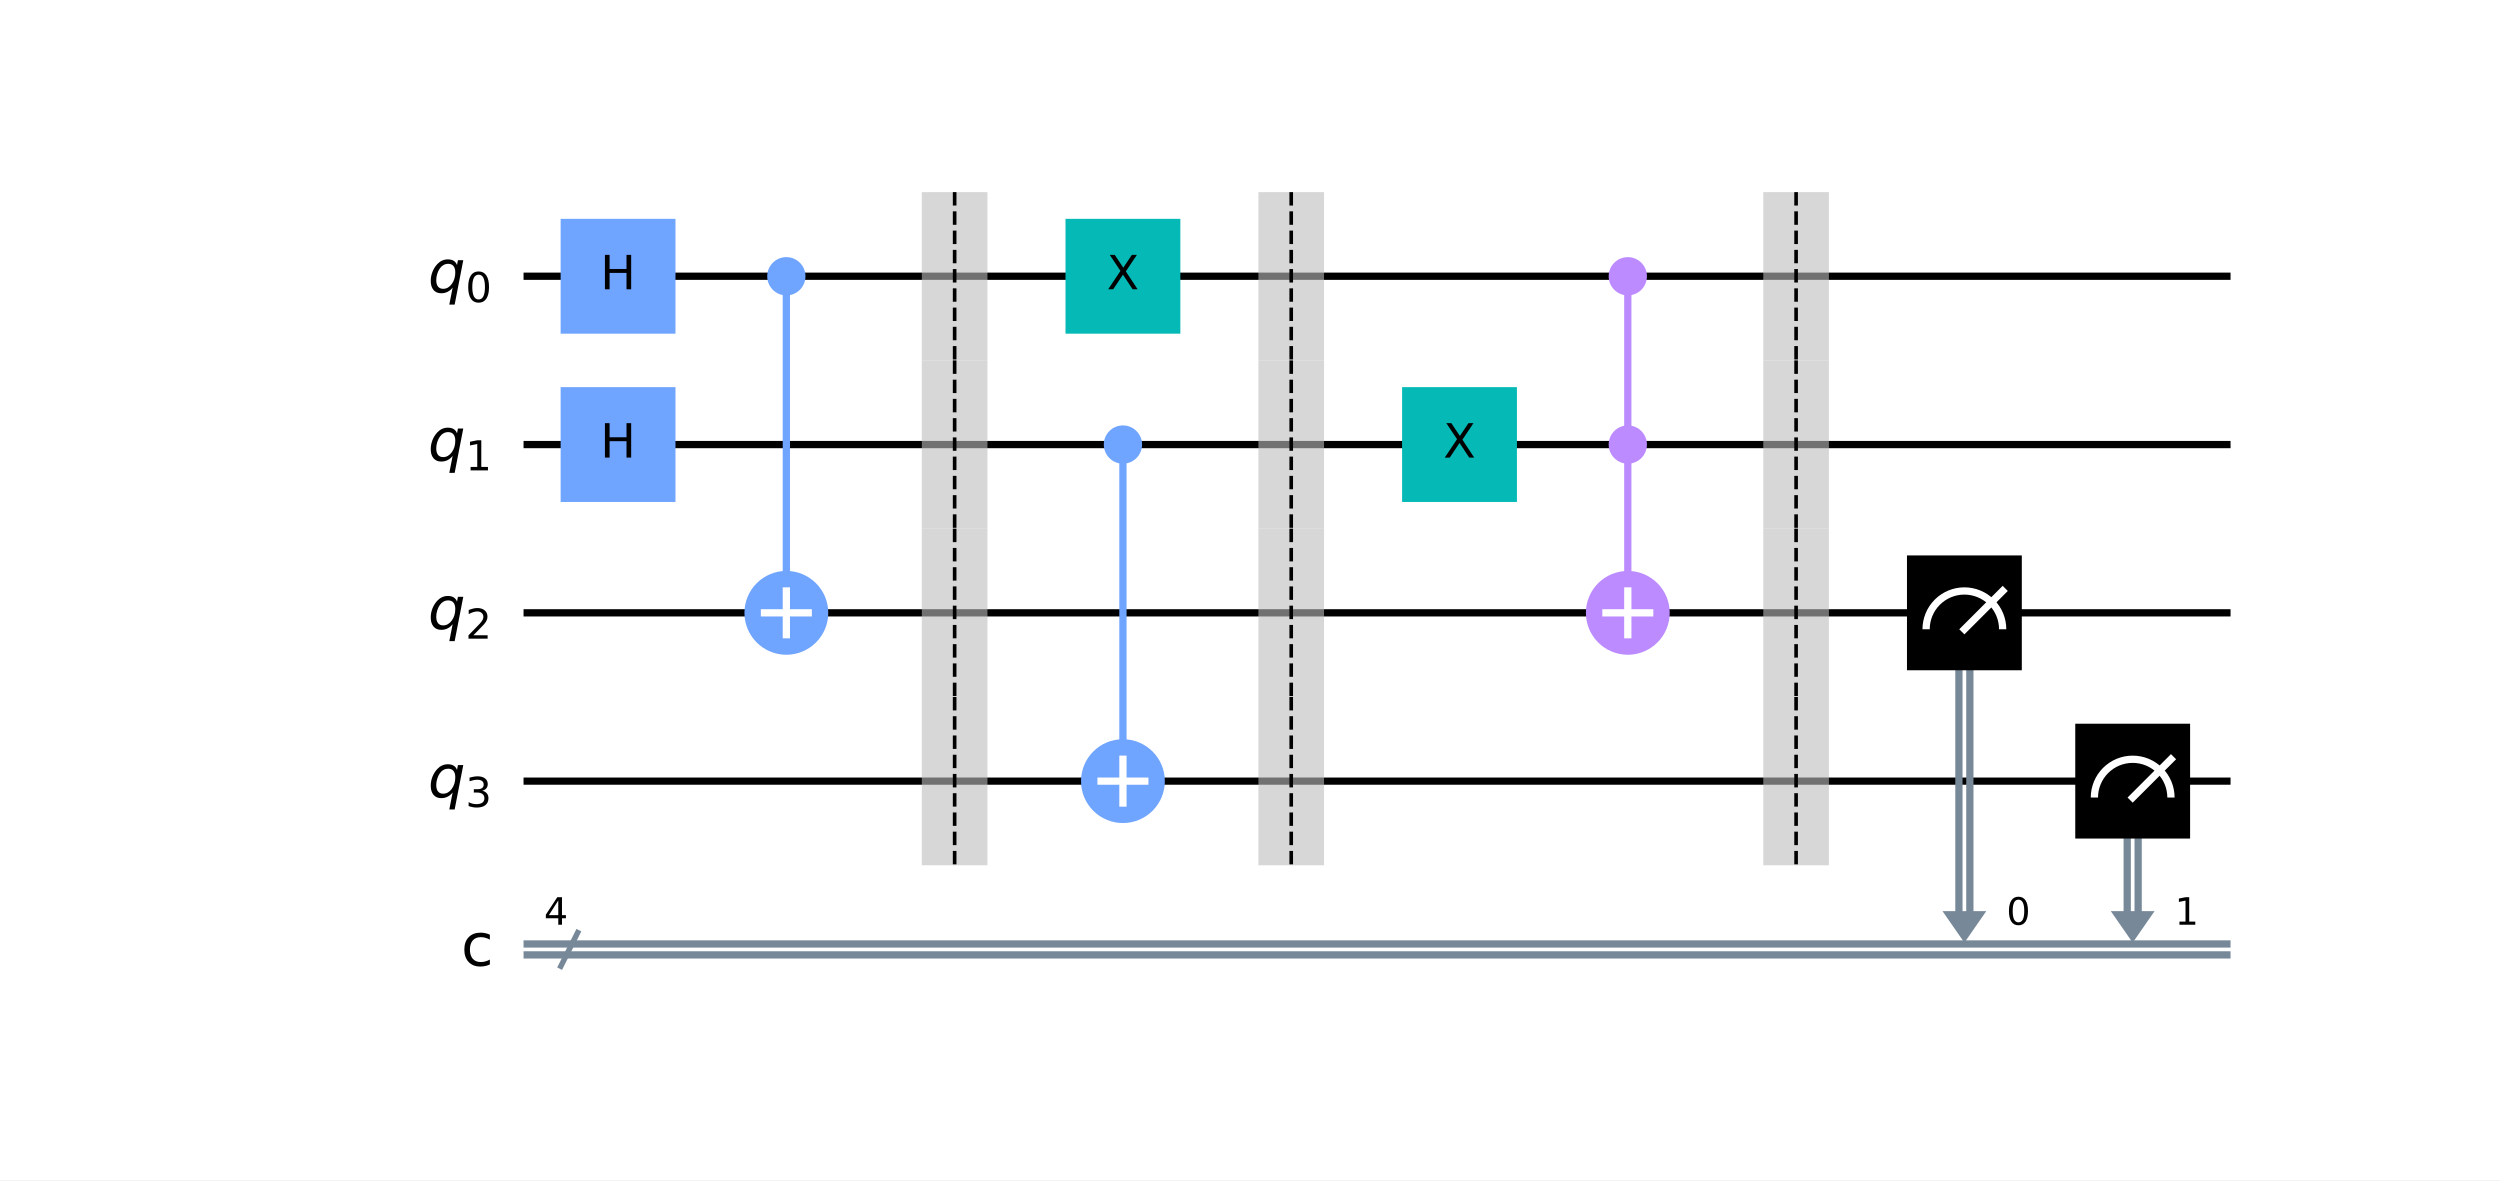
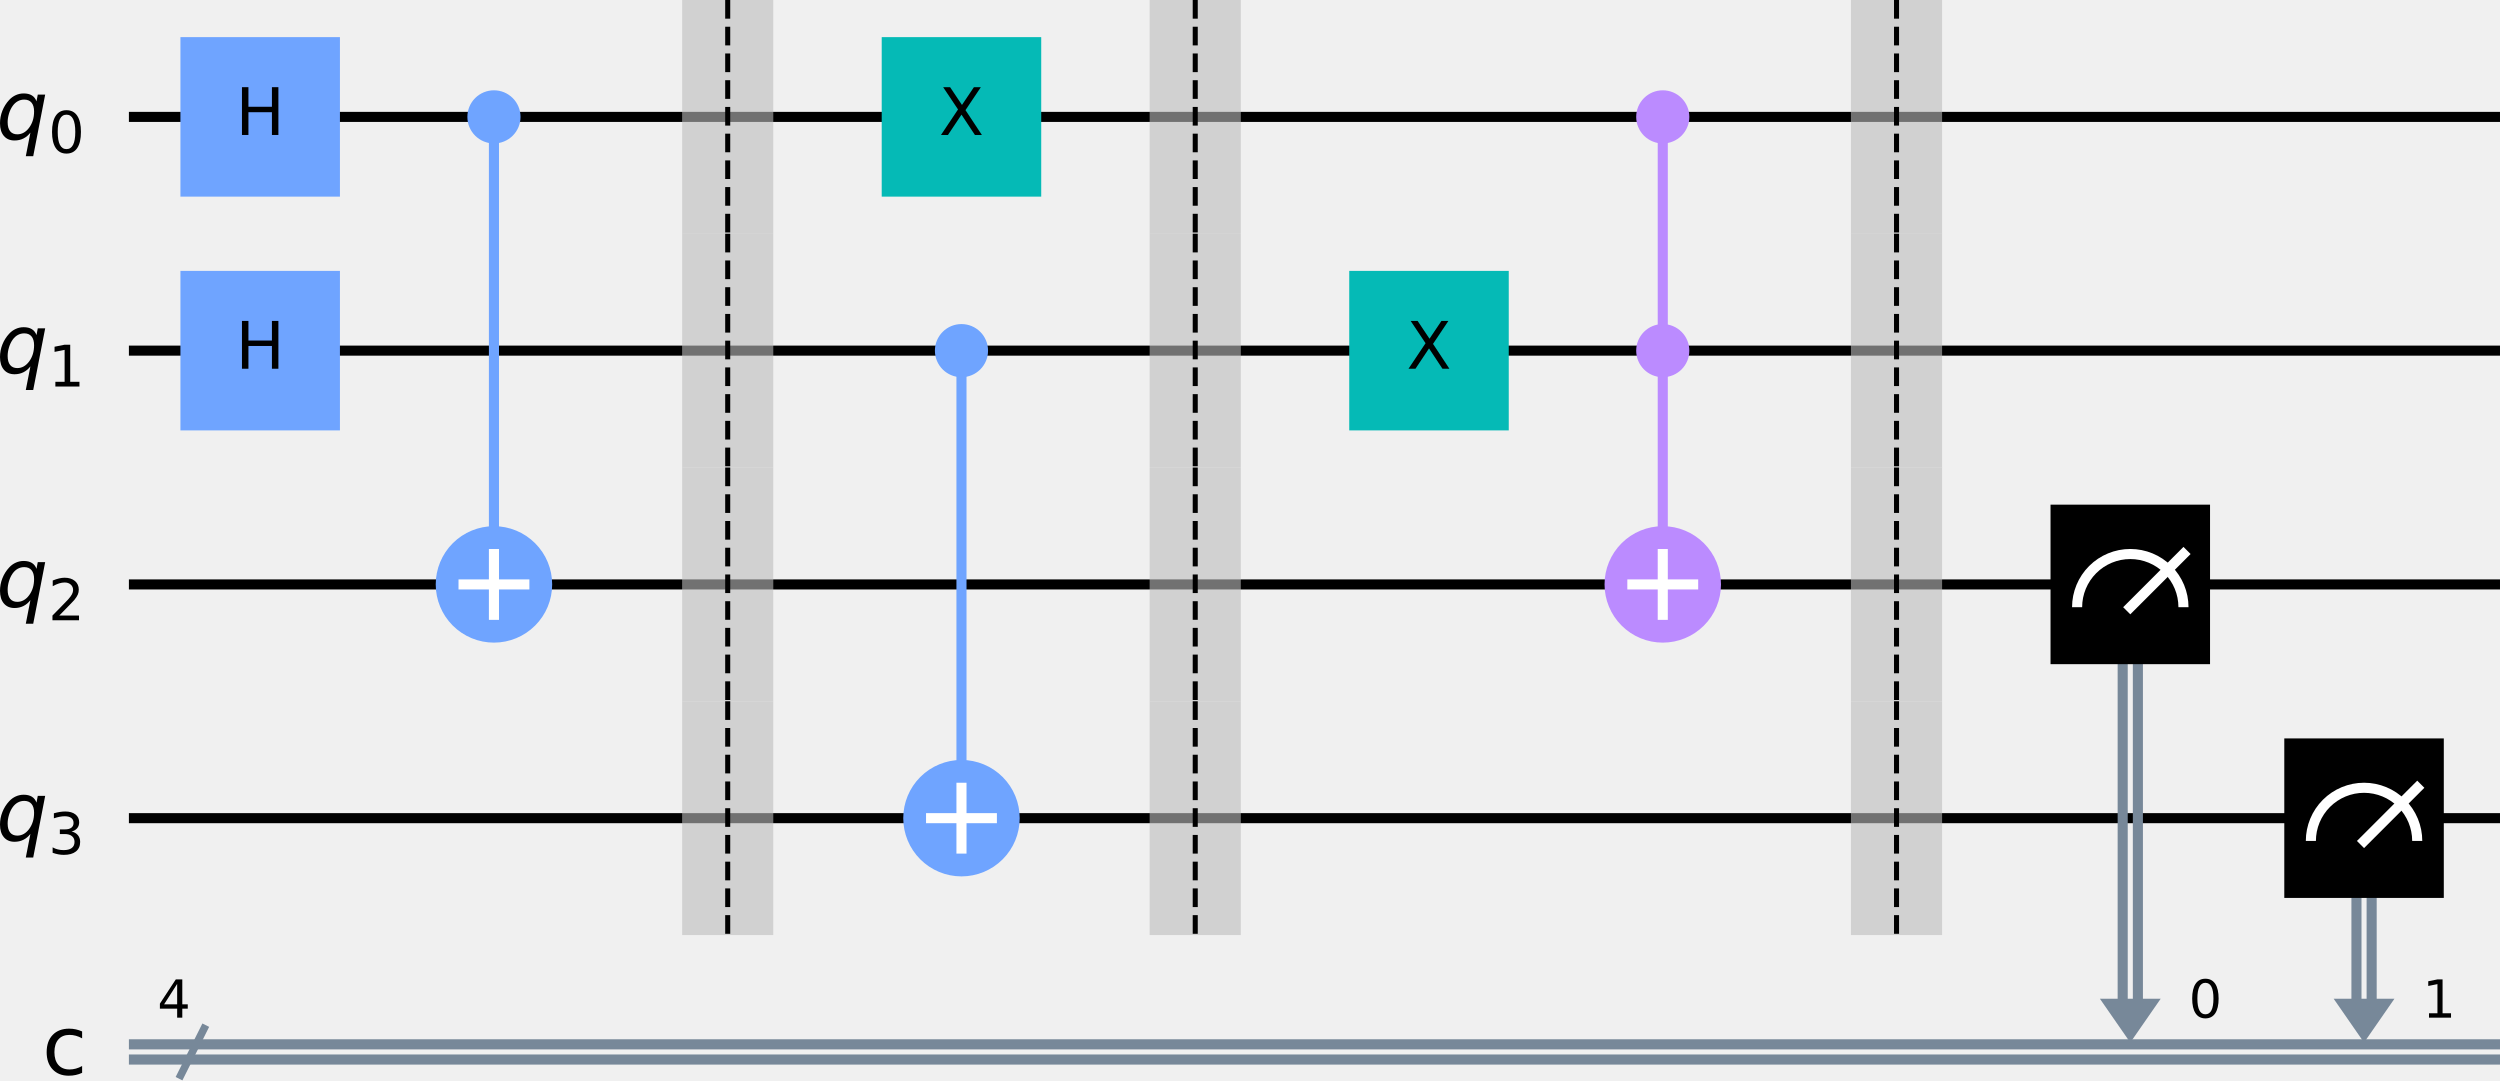
- <svg xmlns="http://www.w3.org/2000/svg" xmlns:xlink="http://www.w3.org/1999/xlink" width="688.597pt" height="325.08pt" viewBox="0 0 688.597 325.08" version="1.1">
-   <defs>
-     <style type="text/css">*{stroke-linejoin: round; stroke-linecap: butt}</style>
+ <svg xmlns="http://www.w3.org/2000/svg" xmlns:xlink="http://www.w3.org/1999/xlink" width="495.737pt" height="214.235pt" viewBox="0 0 495.737 214.235" version="1.1" id="svg83">
+   <defs id="defs1">
+     <style type="text/css" id="style1">*{stroke-linejoin: round; stroke-linecap: butt}</style>
  </defs>
-   <g id="figure_1">
-     <g id="patch_1">
-       <path d="M 0 325.08  L 688.597 325.08  L 688.597 0  L 0 0  z " style="fill: #ffffff" />
-     </g>
+   <g id="figure_1" transform="translate(-118.6435,-52.9158)">
+     <g id="patch_1" />
    <g id="axes_1">
      <g id="line2d_1">
-         <path d="M 145.205 76.093  L 613.381 76.093  " clip-path="url(#p302570819e)" style="fill: none; stroke: #000000; stroke-width: 2; stroke-linecap: square" />
+         <path d="m 145.205,76.093 h 468.175" clip-path="url(#p302570819e)" style="fill:none;stroke:#000000;stroke-width:2;stroke-linecap:square" id="path2" />
      </g>
      <g id="line2d_2">
-         <path d="M 145.205 122.447  L 613.381 122.447  " clip-path="url(#p302570819e)" style="fill: none; stroke: #000000; stroke-width: 2; stroke-linecap: square" />
+         <path d="m 145.205,122.447 h 468.175" clip-path="url(#p302570819e)" style="fill:none;stroke:#000000;stroke-width:2;stroke-linecap:square" id="path3" />
      </g>
      <g id="line2d_3">
-         <path d="M 145.205 168.801  L 613.381 168.801  " clip-path="url(#p302570819e)" style="fill: none; stroke: #000000; stroke-width: 2; stroke-linecap: square" />
+         <path d="m 145.205,168.801 h 468.175" clip-path="url(#p302570819e)" style="fill:none;stroke:#000000;stroke-width:2;stroke-linecap:square" id="path4" />
      </g>
      <g id="line2d_4">
-         <path d="M 145.205 215.155  L 613.381 215.155  " clip-path="url(#p302570819e)" style="fill: none; stroke: #000000; stroke-width: 2; stroke-linecap: square" />
+         <path d="m 145.205,215.155 h 468.175" clip-path="url(#p302570819e)" style="fill:none;stroke:#000000;stroke-width:2;stroke-linecap:square" id="path5" />
      </g>
      <g id="line2d_5">
-         <path d="M 154.476 266.144  L 159.112 256.873  " clip-path="url(#p302570819e)" style="fill: none; stroke: #778899; stroke-width: 1.5; stroke-linecap: square" />
+         <path d="m 154.476,266.144 4.635,-9.271" clip-path="url(#p302570819e)" style="fill:none;stroke:#778899;stroke-width:1.5;stroke-linecap:square" id="path6" />
      </g>
      <g id="line2d_6">
-         <path d="M 145.205 260.002  L 613.381 260.002  " clip-path="url(#p302570819e)" style="fill: none; stroke: #778899; stroke-width: 2; stroke-linecap: square" />
+         <path d="m 145.205,260.002 h 468.175" clip-path="url(#p302570819e)" style="fill:none;stroke:#778899;stroke-width:2;stroke-linecap:square" id="path7" />
      </g>
      <g id="line2d_7">
-         <path d="M 145.205 263.015  L 613.381 263.015  " clip-path="url(#p302570819e)" style="fill: none; stroke: #778899; stroke-width: 2; stroke-linecap: square" />
+         <path d="m 145.205,263.015 h 468.175" clip-path="url(#p302570819e)" style="fill:none;stroke:#778899;stroke-width:2;stroke-linecap:square" id="path8" />
      </g>
      <g id="patch_2">
-         <path d="M 535.042 250.963  L 547.095 250.963  L 541.069 259.655  z " clip-path="url(#p302570819e)" style="fill: #778899" />
+         <path d="m 535.043,250.963 h 12.052 l -6.026,8.691 z" clip-path="url(#p302570819e)" style="fill:#778899" id="path9" />
      </g>
      <g id="patch_3">
-         <path d="M 581.396 250.963  L 593.449 250.963  L 587.423 259.655  z " clip-path="url(#p302570819e)" style="fill: #778899" />
-       </g>
-       <g id="patch_4">
-         <path d="M 140.57 52.916  L -1018.28 52.916  L -1018.28 331.04  L 140.57 331.04  z " clip-path="url(#p302570819e)" style="fill: #ffffff; stroke: #ffffff; stroke-width: 1.5; stroke-linejoin: miter" />
-       </g>
+         <path d="m 581.396,250.963 h 12.052 l -6.026,8.691 z" clip-path="url(#p302570819e)" style="fill:#778899" id="path10" />
+       </g>
+       <g id="patch_4" />
      <g id="line2d_8">
-         <path d="M 216.591 168.801  L 216.591 76.093  " clip-path="url(#p302570819e)" style="fill: none; stroke: #6fa4ff; stroke-width: 2; stroke-linecap: square" />
+         <path d="M 216.591,168.801 V 76.093" clip-path="url(#p302570819e)" style="fill:none;stroke:#6fa4ff;stroke-width:2;stroke-linecap:square" id="path12" />
      </g>
      <g id="line2d_9">
-         <path d="M 309.299 215.155  L 309.299 122.447  " clip-path="url(#p302570819e)" style="fill: none; stroke: #6fa4ff; stroke-width: 2; stroke-linecap: square" />
+         <path d="m 309.299,215.155 v -92.708" clip-path="url(#p302570819e)" style="fill:none;stroke:#6fa4ff;stroke-width:2;stroke-linecap:square" id="path13" />
      </g>
      <g id="line2d_10">
-         <path d="M 448.361 168.801  L 448.361 76.093  " clip-path="url(#p302570819e)" style="fill: none; stroke: #bb8bff; stroke-width: 2; stroke-linecap: square" />
+         <path d="M 448.361,168.801 V 76.093" clip-path="url(#p302570819e)" style="fill:none;stroke:#bb8bff;stroke-width:2;stroke-linecap:square" id="path14" />
      </g>
      <g id="line2d_11">
-         <path d="M 542.575 168.801  L 542.575 250.963  " clip-path="url(#p302570819e)" style="fill: none; stroke: #778899; stroke-width: 2; stroke-linecap: square" />
+         <path d="m 542.575,168.801 v 82.162" clip-path="url(#p302570819e)" style="fill:none;stroke:#778899;stroke-width:2;stroke-linecap:square" id="path15" />
      </g>
      <g id="line2d_12">
-         <path d="M 539.562 168.801  L 539.562 250.963  " clip-path="url(#p302570819e)" style="fill: none; stroke: #778899; stroke-width: 2; stroke-linecap: square" />
+         <path d="m 539.562,168.801 v 82.162" clip-path="url(#p302570819e)" style="fill:none;stroke:#778899;stroke-width:2;stroke-linecap:square" id="path16" />
      </g>
      <g id="line2d_13">
-         <path d="M 588.929 215.155  L 588.929 250.963  " clip-path="url(#p302570819e)" style="fill: none; stroke: #778899; stroke-width: 2; stroke-linecap: square" />
+         <path d="m 588.929,215.155 v 35.808" clip-path="url(#p302570819e)" style="fill:none;stroke:#778899;stroke-width:2;stroke-linecap:square" id="path17" />
      </g>
      <g id="line2d_14">
-         <path d="M 585.916 215.155  L 585.916 250.963  " clip-path="url(#p302570819e)" style="fill: none; stroke: #778899; stroke-width: 2; stroke-linecap: square" />
+         <path d="m 585.916,215.155 v 35.808" clip-path="url(#p302570819e)" style="fill:none;stroke:#778899;stroke-width:2;stroke-linecap:square" id="path18" />
      </g>
      <g id="patch_5">
-         <path d="M 253.905 99.27  L 271.984 99.27  L 271.984 52.916  L 253.905 52.916  z " clip-path="url(#p302570819e)" style="fill: #bdbdbd; opacity: 0.6" />
+         <path d="m 253.905,99.27 h 18.078 v -46.354 h -18.078 z" clip-path="url(#p302570819e)" style="opacity:0.6;fill:#bdbdbd" id="path19" />
      </g>
      <g id="patch_6">
-         <path d="M 253.905 145.624  L 271.984 145.624  L 271.984 99.27  L 253.905 99.27  z " clip-path="url(#p302570819e)" style="fill: #bdbdbd; opacity: 0.6" />
+         <path d="m 253.905,145.624 h 18.078 V 99.27 h -18.078 z" clip-path="url(#p302570819e)" style="opacity:0.6;fill:#bdbdbd" id="path20" />
      </g>
      <g id="patch_7">
-         <path d="M 253.905 191.978  L 271.984 191.978  L 271.984 145.624  L 253.905 145.624  z " clip-path="url(#p302570819e)" style="fill: #bdbdbd; opacity: 0.6" />
+         <path d="m 253.905,191.978 h 18.078 v -46.354 h -18.078 z" clip-path="url(#p302570819e)" style="opacity:0.6;fill:#bdbdbd" id="path21" />
      </g>
      <g id="patch_8">
-         <path d="M 253.905 238.332  L 271.984 238.332  L 271.984 191.978  L 253.905 191.978  z " clip-path="url(#p302570819e)" style="fill: #bdbdbd; opacity: 0.6" />
+         <path d="m 253.905,238.332 h 18.078 v -46.354 h -18.078 z" clip-path="url(#p302570819e)" style="opacity:0.6;fill:#bdbdbd" id="path22" />
      </g>
      <g id="patch_9">
-         <path d="M 346.613 99.27  L 364.692 99.27  L 364.692 52.916  L 346.613 52.916  z " clip-path="url(#p302570819e)" style="fill: #bdbdbd; opacity: 0.6" />
+         <path d="m 346.613,99.27 h 18.078 v -46.354 h -18.078 z" clip-path="url(#p302570819e)" style="opacity:0.6;fill:#bdbdbd" id="path23" />
      </g>
      <g id="patch_10">
-         <path d="M 346.613 145.624  L 364.692 145.624  L 364.692 99.27  L 346.613 99.27  z " clip-path="url(#p302570819e)" style="fill: #bdbdbd; opacity: 0.6" />
+         <path d="m 346.613,145.624 h 18.078 V 99.27 h -18.078 z" clip-path="url(#p302570819e)" style="opacity:0.6;fill:#bdbdbd" id="path24" />
      </g>
      <g id="patch_11">
-         <path d="M 346.613 191.978  L 364.692 191.978  L 364.692 145.624  L 346.613 145.624  z " clip-path="url(#p302570819e)" style="fill: #bdbdbd; opacity: 0.6" />
+         <path d="m 346.613,191.978 h 18.078 v -46.354 h -18.078 z" clip-path="url(#p302570819e)" style="opacity:0.6;fill:#bdbdbd" id="path25" />
      </g>
      <g id="patch_12">
-         <path d="M 346.613 238.332  L 364.692 238.332  L 364.692 191.978  L 346.613 191.978  z " clip-path="url(#p302570819e)" style="fill: #bdbdbd; opacity: 0.6" />
+         <path d="m 346.613,238.332 h 18.078 v -46.354 h -18.078 z" clip-path="url(#p302570819e)" style="opacity:0.6;fill:#bdbdbd" id="path26" />
      </g>
      <g id="patch_13">
-         <path d="M 485.675 99.27  L 503.754 99.27  L 503.754 52.916  L 485.675 52.916  z " clip-path="url(#p302570819e)" style="fill: #bdbdbd; opacity: 0.6" />
+         <path d="m 485.675,99.27 h 18.078 v -46.354 h -18.078 z" clip-path="url(#p302570819e)" style="opacity:0.6;fill:#bdbdbd" id="path27" />
      </g>
      <g id="patch_14">
-         <path d="M 485.675 145.624  L 503.754 145.624  L 503.754 99.27  L 485.675 99.27  z " clip-path="url(#p302570819e)" style="fill: #bdbdbd; opacity: 0.6" />
+         <path d="m 485.675,145.624 h 18.078 V 99.27 h -18.078 z" clip-path="url(#p302570819e)" style="opacity:0.6;fill:#bdbdbd" id="path28" />
      </g>
      <g id="patch_15">
-         <path d="M 485.675 191.978  L 503.754 191.978  L 503.754 145.624  L 485.675 145.624  z " clip-path="url(#p302570819e)" style="fill: #bdbdbd; opacity: 0.6" />
+         <path d="m 485.675,191.978 h 18.078 v -46.354 h -18.078 z" clip-path="url(#p302570819e)" style="opacity:0.6;fill:#bdbdbd" id="path29" />
      </g>
      <g id="patch_16">
-         <path d="M 485.675 238.332  L 503.754 238.332  L 503.754 191.978  L 485.675 191.978  z " clip-path="url(#p302570819e)" style="fill: #bdbdbd; opacity: 0.6" />
+         <path d="m 485.675,238.332 h 18.078 v -46.354 h -18.078 z" clip-path="url(#p302570819e)" style="opacity:0.6;fill:#bdbdbd" id="path30" />
      </g>
      <g id="patch_17">
-         <path d="M 155.171 91.158  L 185.302 91.158  L 185.302 61.028  L 155.171 61.028  z " clip-path="url(#p302570819e)" style="fill: #6fa4ff; stroke: #6fa4ff; stroke-width: 1.5; stroke-linejoin: miter" />
+         <path d="m 155.171,91.158 h 30.13 v -30.13 h -30.13 z" clip-path="url(#p302570819e)" style="fill:#6fa4ff;stroke:#6fa4ff;stroke-width:1.5;stroke-linejoin:miter" id="path31" />
      </g>
      <g id="patch_18">
-         <path d="M 155.171 137.512  L 185.302 137.512  L 185.302 107.382  L 155.171 107.382  z " clip-path="url(#p302570819e)" style="fill: #6fa4ff; stroke: #6fa4ff; stroke-width: 1.5; stroke-linejoin: miter" />
+         <path d="m 155.171,137.512 h 30.13 v -30.13 h -30.13 z" clip-path="url(#p302570819e)" style="fill:#6fa4ff;stroke:#6fa4ff;stroke-width:1.5;stroke-linejoin:miter" id="path32" />
      </g>
      <g id="patch_19">
-         <path d="M 216.591 80.612  C 217.789 80.612 218.939 80.136 219.786 79.289  C 220.634 78.441 221.11 77.291 221.11 76.093  C 221.11 74.894 220.634 73.745 219.786 72.897  C 218.939 72.049 217.789 71.573 216.591 71.573  C 215.392 71.573 214.242 72.049 213.395 72.897  C 212.547 73.745 212.071 74.894 212.071 76.093  C 212.071 77.291 212.547 78.441 213.395 79.289  C 214.242 80.136 215.392 80.612 216.591 80.612  z " clip-path="url(#p302570819e)" style="fill: #6fa4ff; stroke: #6fa4ff; stroke-width: 1.5; stroke-linejoin: miter" />
+         <path d="m 216.591,80.612 c 1.199,0 2.348,-0.476 3.196,-1.324 0.848,-0.848 1.324,-1.997 1.324,-3.196 0,-1.199 -0.476,-2.348 -1.324,-3.196 -0.848,-0.848 -1.997,-1.324 -3.196,-1.324 -1.199,0 -2.348,0.476 -3.196,1.324 -0.848,0.848 -1.324,1.997 -1.324,3.196 0,1.199 0.476,2.348 1.324,3.196 0.848,0.848 1.997,1.324 3.196,1.324 z" clip-path="url(#p302570819e)" style="fill:#6fa4ff;stroke:#6fa4ff;stroke-width:1.5;stroke-linejoin:miter" id="path33" />
      </g>
      <g id="patch_20">
-         <path d="M 216.591 179.346  C 219.387 179.346 222.07 178.235 224.047 176.258  C 226.025 174.28 227.136 171.598 227.136 168.801  C 227.136 166.004 226.025 163.322 224.047 161.344  C 222.07 159.366 219.387 158.255 216.591 158.255  C 213.794 158.255 211.111 159.366 209.134 161.344  C 207.156 163.322 206.045 166.004 206.045 168.801  C 206.045 171.598 207.156 174.28 209.134 176.258  C 211.111 178.235 213.794 179.346 216.591 179.346  z " clip-path="url(#p302570819e)" style="fill: #6fa4ff; stroke: #6fa4ff; stroke-width: 2; stroke-linejoin: miter" />
+         <path d="m 216.591,179.346 c 2.797,0 5.479,-1.111 7.457,-3.089 1.978,-1.978 3.089,-4.66 3.089,-7.457 0,-2.797 -1.111,-5.479 -3.089,-7.457 -1.978,-1.978 -4.66,-3.089 -7.457,-3.089 -2.797,0 -5.479,1.111 -7.457,3.089 -1.978,1.978 -3.089,4.66 -3.089,7.457 0,2.797 1.111,5.479 3.089,7.457 1.978,1.978 4.66,3.089 7.457,3.089 z" clip-path="url(#p302570819e)" style="fill:#6fa4ff;stroke:#6fa4ff;stroke-width:2;stroke-linejoin:miter" id="path34" />
      </g>
      <g id="patch_21">
-         <path d="M 309.299 126.966  C 310.497 126.966 311.647 126.49 312.494 125.643  C 313.342 124.795 313.818 123.645 313.818 122.447  C 313.818 121.248 313.342 120.099 312.494 119.251  C 311.647 118.403 310.497 117.927 309.299 117.927  C 308.1 117.927 306.95 118.403 306.103 119.251  C 305.255 120.099 304.779 121.248 304.779 122.447  C 304.779 123.645 305.255 124.795 306.103 125.643  C 306.95 126.49 308.1 126.966 309.299 126.966  z " clip-path="url(#p302570819e)" style="fill: #6fa4ff; stroke: #6fa4ff; stroke-width: 1.5; stroke-linejoin: miter" />
+         <path d="m 309.299,126.966 c 1.199,0 2.348,-0.476 3.196,-1.324 0.848,-0.848 1.324,-1.997 1.324,-3.196 0,-1.199 -0.476,-2.348 -1.324,-3.196 -0.848,-0.848 -1.997,-1.324 -3.196,-1.324 -1.199,0 -2.348,0.476 -3.196,1.324 -0.848,0.848 -1.324,1.997 -1.324,3.196 0,1.199 0.476,2.348 1.324,3.196 0.848,0.848 1.997,1.324 3.196,1.324 z" clip-path="url(#p302570819e)" style="fill:#6fa4ff;stroke:#6fa4ff;stroke-width:1.5;stroke-linejoin:miter" id="path35" />
      </g>
      <g id="patch_22">
-         <path d="M 309.299 225.7  C 312.095 225.7 314.778 224.589 316.755 222.612  C 318.733 220.634 319.844 217.952 319.844 215.155  C 319.844 212.358 318.733 209.676 316.755 207.698  C 314.778 205.72 312.095 204.609 309.299 204.609  C 306.502 204.609 303.819 205.72 301.842 207.698  C 299.864 209.676 298.753 212.358 298.753 215.155  C 298.753 217.952 299.864 220.634 301.842 222.612  C 303.819 224.589 306.502 225.7 309.299 225.7  z " clip-path="url(#p302570819e)" style="fill: #6fa4ff; stroke: #6fa4ff; stroke-width: 2; stroke-linejoin: miter" />
+         <path d="m 309.299,225.7 c 2.797,0 5.479,-1.111 7.457,-3.089 1.978,-1.978 3.089,-4.66 3.089,-7.457 0,-2.797 -1.111,-5.479 -3.089,-7.457 -1.978,-1.978 -4.66,-3.089 -7.457,-3.089 -2.797,0 -5.479,1.111 -7.457,3.089 -1.978,1.978 -3.089,4.66 -3.089,7.457 0,2.797 1.111,5.479 3.089,7.457 1.978,1.978 4.66,3.089 7.457,3.089 z" clip-path="url(#p302570819e)" style="fill:#6fa4ff;stroke:#6fa4ff;stroke-width:2;stroke-linejoin:miter" id="path36" />
      </g>
      <g id="patch_23">
-         <path d="M 294.233 91.158  L 324.364 91.158  L 324.364 61.028  L 294.233 61.028  z " clip-path="url(#p302570819e)" style="fill: #05bab6; stroke: #05bab6; stroke-width: 1.5; stroke-linejoin: miter" />
+         <path d="m 294.233,91.158 h 30.13 v -30.13 h -30.13 z" clip-path="url(#p302570819e)" style="fill:#05bab6;stroke:#05bab6;stroke-width:1.5;stroke-linejoin:miter" id="path37" />
      </g>
      <g id="patch_24">
-         <path d="M 386.941 137.512  L 417.072 137.512  L 417.072 107.382  L 386.941 107.382  z " clip-path="url(#p302570819e)" style="fill: #05bab6; stroke: #05bab6; stroke-width: 1.5; stroke-linejoin: miter" />
+         <path d="m 386.941,137.512 h 30.13 v -30.13 h -30.13 z" clip-path="url(#p302570819e)" style="fill:#05bab6;stroke:#05bab6;stroke-width:1.5;stroke-linejoin:miter" id="path38" />
      </g>
      <g id="patch_25">
-         <path d="M 448.361 80.612  C 449.559 80.612 450.709 80.136 451.556 79.289  C 452.404 78.441 452.88 77.291 452.88 76.093  C 452.88 74.894 452.404 73.745 451.556 72.897  C 450.709 72.049 449.559 71.573 448.361 71.573  C 447.162 71.573 446.012 72.049 445.165 72.897  C 444.317 73.745 443.841 74.894 443.841 76.093  C 443.841 77.291 444.317 78.441 445.165 79.289  C 446.012 80.136 447.162 80.612 448.361 80.612  z " clip-path="url(#p302570819e)" style="fill: #bb8bff; stroke: #bb8bff; stroke-width: 1.5; stroke-linejoin: miter" />
+         <path d="m 448.361,80.612 c 1.199,0 2.348,-0.476 3.196,-1.324 0.848,-0.848 1.324,-1.997 1.324,-3.196 0,-1.199 -0.476,-2.348 -1.324,-3.196 -0.848,-0.848 -1.997,-1.324 -3.196,-1.324 -1.199,0 -2.348,0.476 -3.196,1.324 -0.848,0.848 -1.324,1.997 -1.324,3.196 0,1.199 0.476,2.348 1.324,3.196 0.848,0.848 1.997,1.324 3.196,1.324 z" clip-path="url(#p302570819e)" style="fill:#bb8bff;stroke:#bb8bff;stroke-width:1.5;stroke-linejoin:miter" id="path39" />
      </g>
      <g id="patch_26">
-         <path d="M 448.361 126.966  C 449.559 126.966 450.709 126.49 451.556 125.643  C 452.404 124.795 452.88 123.645 452.88 122.447  C 452.88 121.248 452.404 120.099 451.556 119.251  C 450.709 118.403 449.559 117.927 448.361 117.927  C 447.162 117.927 446.012 118.403 445.165 119.251  C 444.317 120.099 443.841 121.248 443.841 122.447  C 443.841 123.645 444.317 124.795 445.165 125.643  C 446.012 126.49 447.162 126.966 448.361 126.966  z " clip-path="url(#p302570819e)" style="fill: #bb8bff; stroke: #bb8bff; stroke-width: 1.5; stroke-linejoin: miter" />
+         <path d="m 448.361,126.966 c 1.199,0 2.348,-0.476 3.196,-1.324 0.848,-0.848 1.324,-1.997 1.324,-3.196 0,-1.199 -0.476,-2.348 -1.324,-3.196 -0.848,-0.848 -1.997,-1.324 -3.196,-1.324 -1.199,0 -2.348,0.476 -3.196,1.324 -0.848,0.848 -1.324,1.997 -1.324,3.196 0,1.199 0.476,2.348 1.324,3.196 0.848,0.848 1.997,1.324 3.196,1.324 z" clip-path="url(#p302570819e)" style="fill:#bb8bff;stroke:#bb8bff;stroke-width:1.5;stroke-linejoin:miter" id="path40" />
      </g>
      <g id="patch_27">
-         <path d="M 448.361 179.346  C 451.157 179.346 453.84 178.235 455.817 176.258  C 457.795 174.28 458.906 171.598 458.906 168.801  C 458.906 166.004 457.795 163.322 455.817 161.344  C 453.84 159.366 451.157 158.255 448.361 158.255  C 445.564 158.255 442.881 159.366 440.904 161.344  C 438.926 163.322 437.815 166.004 437.815 168.801  C 437.815 171.598 438.926 174.28 440.904 176.258  C 442.881 178.235 445.564 179.346 448.361 179.346  z " clip-path="url(#p302570819e)" style="fill: #bb8bff; stroke: #bb8bff; stroke-width: 2; stroke-linejoin: miter" />
+         <path d="m 448.361,179.346 c 2.797,0 5.479,-1.111 7.457,-3.089 1.978,-1.978 3.089,-4.66 3.089,-7.457 0,-2.797 -1.111,-5.479 -3.089,-7.457 -1.978,-1.978 -4.66,-3.089 -7.457,-3.089 -2.797,0 -5.479,1.111 -7.457,3.089 -1.978,1.978 -3.089,4.66 -3.089,7.457 0,2.797 1.111,5.479 3.089,7.457 1.978,1.978 4.66,3.089 7.457,3.089 z" clip-path="url(#p302570819e)" style="fill:#bb8bff;stroke:#bb8bff;stroke-width:2;stroke-linejoin:miter" id="path41" />
      </g>
      <g id="patch_28">
-         <path d="M 526.003 183.866  L 556.134 183.866  L 556.134 153.736  L 526.003 153.736  z " clip-path="url(#p302570819e)" style="stroke: #000000; stroke-width: 1.5; stroke-linejoin: miter" />
+         <path d="m 526.003,183.866 h 30.13 v -30.13 h -30.13 z" clip-path="url(#p302570819e)" style="stroke:#000000;stroke-width:1.5;stroke-linejoin:miter" id="path42" />
      </g>
      <g id="patch_29">
-         <path d="M 551.614 173.32  C 551.614 170.525 550.502 167.84 548.525 165.863  C 546.548 163.887 543.864 162.775 541.069 162.775  C 538.273 162.775 535.589 163.887 533.612 165.863  C 531.635 167.84 530.523 170.525 530.523 173.32  " clip-path="url(#p302570819e)" style="fill: none; stroke: #ffffff; stroke-width: 2; stroke-linejoin: miter" />
+         <path d="m 551.614,173.32 c 0,-2.796 -1.112,-5.48 -3.089,-7.457 -1.977,-1.977 -4.661,-3.089 -7.457,-3.089 -2.796,0 -5.48,1.112 -7.457,3.089 -1.977,1.977 -3.089,4.661 -3.089,7.457" clip-path="url(#p302570819e)" style="fill:none;stroke:#ffffff;stroke-width:2;stroke-linejoin:miter" id="path43" />
      </g>
      <g id="line2d_15">
-         <path d="M 541.069 173.32  L 551.614 162.775  " clip-path="url(#p302570819e)" style="fill: none; stroke: #ffffff; stroke-width: 2; stroke-linecap: square" />
+         <path d="m 541.069,173.32 10.546,-10.546" clip-path="url(#p302570819e)" style="fill:none;stroke:#ffffff;stroke-width:2;stroke-linecap:square" id="path44" />
      </g>
      <g id="patch_30">
-         <path d="M 572.357 230.22  L 602.488 230.22  L 602.488 200.09  L 572.357 200.09  z " clip-path="url(#p302570819e)" style="stroke: #000000; stroke-width: 1.5; stroke-linejoin: miter" />
+         <path d="m 572.357,230.22 h 30.13 v -30.13 h -30.13 z" clip-path="url(#p302570819e)" style="stroke:#000000;stroke-width:1.5;stroke-linejoin:miter" id="path45" />
      </g>
      <g id="patch_31">
-         <path d="M 597.968 219.674  C 597.968 216.879 596.856 214.194 594.879 212.217  C 592.902 210.241 590.218 209.129 587.423 209.129  C 584.627 209.129 581.943 210.241 579.966 212.217  C 577.989 214.194 576.877 216.879 576.877 219.674  " clip-path="url(#p302570819e)" style="fill: none; stroke: #ffffff; stroke-width: 2; stroke-linejoin: miter" />
+         <path d="m 597.968,219.674 c 0,-2.796 -1.112,-5.48 -3.089,-7.457 -1.977,-1.977 -4.661,-3.089 -7.457,-3.089 -2.796,0 -5.48,1.112 -7.457,3.089 -1.977,1.977 -3.089,4.661 -3.089,7.457" clip-path="url(#p302570819e)" style="fill:none;stroke:#ffffff;stroke-width:2;stroke-linejoin:miter" id="path46" />
      </g>
      <g id="line2d_16">
-         <path d="M 587.423 219.674  L 597.968 209.129  " clip-path="url(#p302570819e)" style="fill: none; stroke: #ffffff; stroke-width: 2; stroke-linecap: square" />
+         <path d="m 587.423,219.674 10.546,-10.546" clip-path="url(#p302570819e)" style="fill:none;stroke:#ffffff;stroke-width:2;stroke-linecap:square" id="path47" />
      </g>
      <g id="line2d_17">
-         <path d="M 216.591 174.827  L 216.591 162.775  " clip-path="url(#p302570819e)" style="fill: none; stroke: #ffffff; stroke-width: 2; stroke-linecap: square" />
+         <path d="M 216.591,174.827 V 162.775" clip-path="url(#p302570819e)" style="fill:none;stroke:#ffffff;stroke-width:2;stroke-linecap:square" id="path48" />
      </g>
      <g id="line2d_18">
-         <path d="M 210.565 168.801  L 222.617 168.801  " clip-path="url(#p302570819e)" style="fill: none; stroke: #ffffff; stroke-width: 2; stroke-linecap: square" />
+         <path d="m 210.565,168.801 h 12.052" clip-path="url(#p302570819e)" style="fill:none;stroke:#ffffff;stroke-width:2;stroke-linecap:square" id="path49" />
      </g>
      <g id="line2d_19">
-         <path d="M 309.299 221.181  L 309.299 209.129  " clip-path="url(#p302570819e)" style="fill: none; stroke: #ffffff; stroke-width: 2; stroke-linecap: square" />
+         <path d="M 309.299,221.181 V 209.129" clip-path="url(#p302570819e)" style="fill:none;stroke:#ffffff;stroke-width:2;stroke-linecap:square" id="path50" />
      </g>
      <g id="line2d_20">
-         <path d="M 303.273 215.155  L 315.325 215.155  " clip-path="url(#p302570819e)" style="fill: none; stroke: #ffffff; stroke-width: 2; stroke-linecap: square" />
+         <path d="m 303.272,215.155 h 12.052" clip-path="url(#p302570819e)" style="fill:none;stroke:#ffffff;stroke-width:2;stroke-linecap:square" id="path51" />
      </g>
      <g id="line2d_21">
-         <path d="M 448.361 174.827  L 448.361 162.775  " clip-path="url(#p302570819e)" style="fill: none; stroke: #ffffff; stroke-width: 2; stroke-linecap: square" />
+         <path d="M 448.361,174.827 V 162.775" clip-path="url(#p302570819e)" style="fill:none;stroke:#ffffff;stroke-width:2;stroke-linecap:square" id="path52" />
      </g>
      <g id="line2d_22">
-         <path d="M 442.334 168.801  L 454.387 168.801  " clip-path="url(#p302570819e)" style="fill: none; stroke: #ffffff; stroke-width: 2; stroke-linecap: square" />
+         <path d="m 442.334,168.801 h 12.052" clip-path="url(#p302570819e)" style="fill:none;stroke:#ffffff;stroke-width:2;stroke-linecap:square" id="path53" />
      </g>
      <g id="text_1">
-         <g clip-path="url(#p302570819e)">
-           <g transform="translate(117.8971 80.54378) scale(0.1625 -0.1625)">
-             <defs>
-               <path id="DejaVuSans-Oblique-71" d="M 2669 525  Q 2438 222 2123 65  Q 1809 -91 1428 -91  Q 897 -91 595 267  Q 294 625 294 1253  Q 294 1759 480 2231  Q 666 2703 1013 3078  Q 1238 3322 1530 3453  Q 1822 3584 2144 3584  Q 2531 3584 2781 3431  Q 3031 3278 3144 2969  L 3244 3494  L 3822 3494  L 2888 -1319  L 2309 -1319  L 2669 525  z M 891 1338  Q 891 875 1084 633  Q 1278 391 1644 391  Q 2188 391 2572 911  Q 2956 1431 2956 2175  Q 2956 2625 2757 2864  Q 2559 3103 2188 3103  Q 1916 3103 1684 2976  Q 1453 2850 1281 2606  Q 1100 2350 995 2006  Q 891 1663 891 1338  z " transform="scale(0.015625)" />
-               <path id="DejaVuSans-30" d="M 2034 4250  Q 1547 4250 1301 3770  Q 1056 3291 1056 2328  Q 1056 1369 1301 889  Q 1547 409 2034 409  Q 2525 409 2770 889  Q 3016 1369 3016 2328  Q 3016 3291 2770 3770  Q 2525 4250 2034 4250  z M 2034 4750  Q 2819 4750 3233 4129  Q 3647 3509 3647 2328  Q 3647 1150 3233 529  Q 2819 -91 2034 -91  Q 1250 -91 836 529  Q 422 1150 422 2328  Q 422 3509 836 4129  Q 1250 4750 2034 4750  z " transform="scale(0.015625)" />
-             </defs>
-             <use xlink:href="#DejaVuSans-Oblique-71" />
-             <use xlink:href="#DejaVuSans-30" transform="translate(63.47656 -16.40625) scale(0.7)" />
+         <g clip-path="url(#p302570819e)" id="g55">
+           <g transform="matrix(0.1625,0,0,-0.1625,117.8971,80.54378)" id="g54">
+             <defs id="defs53">
+               <path id="DejaVuSans-Oblique-71" d="M 2669,525 Q 2438,222 2123,65 1809,-91 1428,-91 897,-91 595,267 294,625 294,1253 q 0,506 186,978 186,472 533,847 225,244 517,375 292,131 614,131 387,0 637,-153 250,-153 363,-462 l 100,525 h 578 L 2888,-1319 H 2309 Z M 891,1338 q 0,-463 193,-705 194,-242 560,-242 544,0 928,520 384,520 384,1264 0,450 -199,689 -198,239 -569,239 -272,0 -504,-127 Q 1453,2850 1281,2606 1100,2350 995,2006 891,1663 891,1338 Z" transform="scale(0.015625)" />
+               <path id="DejaVuSans-30" d="m 2034,4250 q -487,0 -733,-480 -245,-479 -245,-1442 0,-959 245,-1439 246,-480 733,-480 491,0 736,480 246,480 246,1439 0,963 -246,1442 -245,480 -736,480 z m 0,500 q 785,0 1199,-621 414,-620 414,-1801 0,-1178 -414,-1799 -414,-620 -1199,-620 -784,0 -1198,620 -414,621 -414,1799 0,1181 414,1801 414,621 1198,621 z" transform="scale(0.015625)" />
+             </defs>
+             <use xlink:href="#DejaVuSans-Oblique-71" id="use53" />
+             <use xlink:href="#DejaVuSans-30" transform="matrix(0.7,0,0,0.7,63.47656,-16.40625)" id="use54" />
          </g>
        </g>
      </g>
      <g id="text_2">
-         <g clip-path="url(#p302570819e)">
-           <g transform="translate(117.8971 126.8978) scale(0.1625 -0.1625)">
-             <defs>
-               <path id="DejaVuSans-31" d="M 794 531  L 1825 531  L 1825 4091  L 703 3866  L 703 4441  L 1819 4666  L 2450 4666  L 2450 531  L 3481 531  L 3481 0  L 794 0  L 794 531  z " transform="scale(0.015625)" />
-             </defs>
-             <use xlink:href="#DejaVuSans-Oblique-71" />
-             <use xlink:href="#DejaVuSans-31" transform="translate(63.47656 -16.40625) scale(0.7)" />
+         <g clip-path="url(#p302570819e)" id="g57">
+           <g transform="matrix(0.1625,0,0,-0.1625,117.8971,126.8978)" id="g56">
+             <defs id="defs55">
+               <path id="DejaVuSans-31" d="M 794,531 H 1825 V 4091 L 703,3866 v 575 l 1116,225 h 631 V 531 H 3481 V 0 H 794 Z" transform="scale(0.015625)" />
+             </defs>
+             <use xlink:href="#DejaVuSans-Oblique-71" id="use55" />
+             <use xlink:href="#DejaVuSans-31" transform="matrix(0.7,0,0,0.7,63.47656,-16.40625)" id="use56" />
          </g>
        </g>
      </g>
      <g id="text_3">
-         <g clip-path="url(#p302570819e)">
-           <g transform="translate(117.8971 173.2518) scale(0.1625 -0.1625)">
-             <defs>
-               <path id="DejaVuSans-32" d="M 1228 531  L 3431 531  L 3431 0  L 469 0  L 469 531  Q 828 903 1448 1529  Q 2069 2156 2228 2338  Q 2531 2678 2651 2914  Q 2772 3150 2772 3378  Q 2772 3750 2511 3984  Q 2250 4219 1831 4219  Q 1534 4219 1204 4116  Q 875 4013 500 3803  L 500 4441  Q 881 4594 1212 4672  Q 1544 4750 1819 4750  Q 2544 4750 2975 4387  Q 3406 4025 3406 3419  Q 3406 3131 3298 2873  Q 3191 2616 2906 2266  Q 2828 2175 2409 1742  Q 1991 1309 1228 531  z " transform="scale(0.015625)" />
-             </defs>
-             <use xlink:href="#DejaVuSans-Oblique-71" />
-             <use xlink:href="#DejaVuSans-32" transform="translate(63.47656 -16.40625) scale(0.7)" />
+         <g clip-path="url(#p302570819e)" id="g59">
+           <g transform="matrix(0.1625,0,0,-0.1625,117.8971,173.2518)" id="g58">
+             <defs id="defs57">
+               <path id="DejaVuSans-32" d="M 1228,531 H 3431 V 0 H 469 v 531 q 359,372 979,998 621,627 780,809 303,340 423,576 121,236 121,464 0,372 -261,606 -261,235 -680,235 -297,0 -627,-103 -329,-103 -704,-313 v 638 q 381,153 712,231 332,78 607,78 725,0 1156,-363 431,-362 431,-968 0,-288 -108,-546 -107,-257 -392,-607 -78,-91 -497,-524 Q 1991,1309 1228,531 Z" transform="scale(0.015625)" />
+             </defs>
+             <use xlink:href="#DejaVuSans-Oblique-71" id="use57" />
+             <use xlink:href="#DejaVuSans-32" transform="matrix(0.7,0,0,0.7,63.47656,-16.40625)" id="use58" />
          </g>
        </g>
      </g>
      <g id="text_4">
-         <g clip-path="url(#p302570819e)">
-           <g transform="translate(117.8971 219.6058) scale(0.1625 -0.1625)">
-             <defs>
-               <path id="DejaVuSans-33" d="M 2597 2516  Q 3050 2419 3304 2112  Q 3559 1806 3559 1356  Q 3559 666 3084 287  Q 2609 -91 1734 -91  Q 1441 -91 1130 -33  Q 819 25 488 141  L 488 750  Q 750 597 1062 519  Q 1375 441 1716 441  Q 2309 441 2620 675  Q 2931 909 2931 1356  Q 2931 1769 2642 2001  Q 2353 2234 1838 2234  L 1294 2234  L 1294 2753  L 1863 2753  Q 2328 2753 2575 2939  Q 2822 3125 2822 3475  Q 2822 3834 2567 4026  Q 2313 4219 1838 4219  Q 1578 4219 1281 4162  Q 984 4106 628 3988  L 628 4550  Q 988 4650 1302 4700  Q 1616 4750 1894 4750  Q 2613 4750 3031 4423  Q 3450 4097 3450 3541  Q 3450 3153 3228 2886  Q 3006 2619 2597 2516  z " transform="scale(0.015625)" />
-             </defs>
-             <use xlink:href="#DejaVuSans-Oblique-71" />
-             <use xlink:href="#DejaVuSans-33" transform="translate(63.47656 -16.40625) scale(0.7)" />
+         <g clip-path="url(#p302570819e)" id="g61">
+           <g transform="matrix(0.1625,0,0,-0.1625,117.8971,219.6058)" id="g60">
+             <defs id="defs59">
+               <path id="DejaVuSans-33" d="m 2597,2516 q 453,-97 707,-404 255,-306 255,-756 0,-690 -475,-1069 -475,-378 -1350,-378 -293,0 -604,58 -311,58 -642,174 v 609 q 262,-153 574,-231 313,-78 654,-78 593,0 904,234 311,234 311,681 0,413 -289,645 -289,233 -804,233 h -544 v 519 h 569 q 465,0 712,186 247,186 247,536 0,359 -255,551 -254,193 -729,193 -260,0 -557,-57 -297,-56 -653,-174 v 562 q 360,100 674,150 314,50 592,50 719,0 1137,-327 419,-326 419,-882 0,-388 -222,-655 -222,-267 -631,-370 z" transform="scale(0.015625)" />
+             </defs>
+             <use xlink:href="#DejaVuSans-Oblique-71" id="use59" />
+             <use xlink:href="#DejaVuSans-33" transform="matrix(0.7,0,0,0.7,63.47656,-16.40625)" id="use60" />
          </g>
        </g>
      </g>
      <g id="text_5">
-         <g clip-path="url(#p302570819e)">
-           <g transform="translate(149.8408 254.7105) scale(0.104 -0.104)">
-             <defs>
-               <path id="DejaVuSans-34" d="M 2419 4116  L 825 1625  L 2419 1625  L 2419 4116  z M 2253 4666  L 3047 4666  L 3047 1625  L 3713 1625  L 3713 1100  L 3047 1100  L 3047 0  L 2419 0  L 2419 1100  L 313 1100  L 313 1709  L 2253 4666  z " transform="scale(0.015625)" />
-             </defs>
-             <use xlink:href="#DejaVuSans-34" />
+         <g clip-path="url(#p302570819e)" id="g63">
+           <g transform="matrix(0.104,0,0,-0.104,149.8408,254.7105)" id="g62">
+             <defs id="defs61">
+               <path id="DejaVuSans-34" d="M 2419,4116 825,1625 h 1594 z m -166,550 h 794 V 1625 h 666 V 1100 H 3047 V 0 H 2419 V 1100 H 313 v 609 z" transform="scale(0.015625)" />
+             </defs>
+             <use xlink:href="#DejaVuSans-34" id="use61" />
          </g>
        </g>
      </g>
      <g id="text_6">
-         <g clip-path="url(#p302570819e)">
-           <g transform="translate(126.9996 265.9928) scale(0.1625 -0.1625)">
-             <defs>
-               <path id="DejaVuSans-63" d="M 3122 3366  L 3122 2828  Q 2878 2963 2633 3030  Q 2388 3097 2138 3097  Q 1578 3097 1268 2742  Q 959 2388 959 1747  Q 959 1106 1268 751  Q 1578 397 2138 397  Q 2388 397 2633 464  Q 2878 531 3122 666  L 3122 134  Q 2881 22 2623 -34  Q 2366 -91 2075 -91  Q 1284 -91 818 406  Q 353 903 353 1747  Q 353 2603 823 3093  Q 1294 3584 2113 3584  Q 2378 3584 2631 3529  Q 2884 3475 3122 3366  z " transform="scale(0.015625)" />
-             </defs>
-             <use xlink:href="#DejaVuSans-63" />
+         <g clip-path="url(#p302570819e)" id="g65">
+           <g transform="matrix(0.1625,0,0,-0.1625,126.9996,265.9928)" id="g64">
+             <defs id="defs63">
+               <path id="DejaVuSans-63" d="m 3122,3366 v -538 q -244,135 -489,202 -245,67 -495,67 -560,0 -870,-355 -309,-354 -309,-995 0,-641 309,-996 310,-354 870,-354 250,0 495,67 245,67 489,202 V 134 Q 2881,22 2623,-34 2366,-91 2075,-91 1284,-91 818,406 353,903 353,1747 q 0,856 470,1346 471,491 1290,491 265,0 518,-55 253,-54 491,-163 z" transform="scale(0.015625)" />
+             </defs>
+             <use xlink:href="#DejaVuSans-63" id="use63" />
          </g>
        </g>
      </g>
      <g id="text_7">
-         <g clip-path="url(#p302570819e)">
-           <g transform="translate(165.3483 79.67999) scale(0.13 -0.13)">
-             <defs>
-               <path id="DejaVuSans-48" d="M 628 4666  L 1259 4666  L 1259 2753  L 3553 2753  L 3553 4666  L 4184 4666  L 4184 0  L 3553 0  L 3553 2222  L 1259 2222  L 1259 0  L 628 0  L 628 4666  z " transform="scale(0.015625)" />
-             </defs>
-             <use xlink:href="#DejaVuSans-48" />
+         <g clip-path="url(#p302570819e)" id="g67">
+           <g transform="matrix(0.13,0,0,-0.13,165.3483,79.67999)" id="g66">
+             <defs id="defs65">
+               <path id="DejaVuSans-48" d="m 628,4666 h 631 V 2753 h 2294 v 1913 h 631 V 0 H 3553 V 2222 H 1259 V 0 H 628 Z" transform="scale(0.015625)" />
+             </defs>
+             <use xlink:href="#DejaVuSans-48" id="use65" />
          </g>
        </g>
      </g>
      <g id="text_8">
-         <g clip-path="url(#p302570819e)">
-           <g transform="translate(165.3483 126.034) scale(0.13 -0.13)">
-             <use xlink:href="#DejaVuSans-48" />
+         <g clip-path="url(#p302570819e)" id="g69">
+           <g transform="matrix(0.13,0,0,-0.13,165.3483,126.034)" id="g68">
+             <use xlink:href="#DejaVuSans-48" id="use67" />
          </g>
        </g>
      </g>
      <g id="line2d_23">
-         <path d="M 262.945 52.916  L 262.945 99.27  " clip-path="url(#p302570819e)" style="fill: none; stroke-dasharray: 3.7,1.6; stroke-dashoffset: 0; stroke: #000000" />
+         <path d="m 262.945,52.916 v 46.354" clip-path="url(#p302570819e)" style="fill:none;stroke:#000000;stroke-dasharray:3.7, 1.6;stroke-dashoffset:0" id="path69" />
      </g>
      <g id="line2d_24">
-         <path d="M 262.945 99.27  L 262.945 145.624  " clip-path="url(#p302570819e)" style="fill: none; stroke-dasharray: 3.7,1.6; stroke-dashoffset: 0; stroke: #000000" />
+         <path d="M 262.945,99.27 V 145.624" clip-path="url(#p302570819e)" style="fill:none;stroke:#000000;stroke-dasharray:3.7, 1.6;stroke-dashoffset:0" id="path70" />
      </g>
      <g id="line2d_25">
-         <path d="M 262.945 145.624  L 262.945 191.978  " clip-path="url(#p302570819e)" style="fill: none; stroke-dasharray: 3.7,1.6; stroke-dashoffset: 0; stroke: #000000" />
+         <path d="m 262.945,145.624 v 46.354" clip-path="url(#p302570819e)" style="fill:none;stroke:#000000;stroke-dasharray:3.7, 1.6;stroke-dashoffset:0" id="path71" />
      </g>
      <g id="line2d_26">
-         <path d="M 262.945 191.978  L 262.945 238.332  " clip-path="url(#p302570819e)" style="fill: none; stroke-dasharray: 3.7,1.6; stroke-dashoffset: 0; stroke: #000000" />
+         <path d="m 262.945,191.978 v 46.354" clip-path="url(#p302570819e)" style="fill:none;stroke:#000000;stroke-dasharray:3.7, 1.6;stroke-dashoffset:0" id="path72" />
      </g>
      <g id="text_9">
-         <g clip-path="url(#p302570819e)">
-           <g transform="translate(304.846 79.67999) scale(0.13 -0.13)">
-             <defs>
-               <path id="DejaVuSans-58" d="M 403 4666  L 1081 4666  L 2241 2931  L 3406 4666  L 4084 4666  L 2584 2425  L 4184 0  L 3506 0  L 2194 1984  L 872 0  L 191 0  L 1856 2491  L 403 4666  z " transform="scale(0.015625)" />
-             </defs>
-             <use xlink:href="#DejaVuSans-58" />
+         <g clip-path="url(#p302570819e)" id="g73">
+           <g transform="matrix(0.13,0,0,-0.13,304.846,79.67999)" id="g72">
+             <defs id="defs72">
+               <path id="DejaVuSans-58" d="m 403,4666 h 678 L 2241,2931 3406,4666 h 678 L 2584,2425 4184,0 H 3506 L 2194,1984 872,0 H 191 l 1665,2491 z" transform="scale(0.015625)" />
+             </defs>
+             <use xlink:href="#DejaVuSans-58" id="use72" />
          </g>
        </g>
      </g>
      <g id="line2d_27">
-         <path d="M 355.653 52.916  L 355.653 99.27  " clip-path="url(#p302570819e)" style="fill: none; stroke-dasharray: 3.7,1.6; stroke-dashoffset: 0; stroke: #000000" />
+         <path d="m 355.653,52.916 v 46.354" clip-path="url(#p302570819e)" style="fill:none;stroke:#000000;stroke-dasharray:3.7, 1.6;stroke-dashoffset:0" id="path73" />
      </g>
      <g id="line2d_28">
-         <path d="M 355.653 99.27  L 355.653 145.624  " clip-path="url(#p302570819e)" style="fill: none; stroke-dasharray: 3.7,1.6; stroke-dashoffset: 0; stroke: #000000" />
+         <path d="M 355.653,99.27 V 145.624" clip-path="url(#p302570819e)" style="fill:none;stroke:#000000;stroke-dasharray:3.7, 1.6;stroke-dashoffset:0" id="path74" />
      </g>
      <g id="line2d_29">
-         <path d="M 355.653 145.624  L 355.653 191.978  " clip-path="url(#p302570819e)" style="fill: none; stroke-dasharray: 3.7,1.6; stroke-dashoffset: 0; stroke: #000000" />
+         <path d="m 355.653,145.624 v 46.354" clip-path="url(#p302570819e)" style="fill:none;stroke:#000000;stroke-dasharray:3.7, 1.6;stroke-dashoffset:0" id="path75" />
      </g>
      <g id="line2d_30">
-         <path d="M 355.653 191.978  L 355.653 238.332  " clip-path="url(#p302570819e)" style="fill: none; stroke-dasharray: 3.7,1.6; stroke-dashoffset: 0; stroke: #000000" />
+         <path d="m 355.653,191.978 v 46.354" clip-path="url(#p302570819e)" style="fill:none;stroke:#000000;stroke-dasharray:3.7, 1.6;stroke-dashoffset:0" id="path76" />
      </g>
      <g id="text_10">
-         <g clip-path="url(#p302570819e)">
-           <g transform="translate(397.554 126.034) scale(0.13 -0.13)">
-             <use xlink:href="#DejaVuSans-58" />
+         <g clip-path="url(#p302570819e)" id="g77">
+           <g transform="matrix(0.13,0,0,-0.13,397.554,126.034)" id="g76">
+             <use xlink:href="#DejaVuSans-58" id="use76" />
          </g>
        </g>
      </g>
      <g id="line2d_31">
-         <path d="M 494.715 52.916  L 494.715 99.27  " clip-path="url(#p302570819e)" style="fill: none; stroke-dasharray: 3.7,1.6; stroke-dashoffset: 0; stroke: #000000" />
+         <path d="m 494.715,52.916 v 46.354" clip-path="url(#p302570819e)" style="fill:none;stroke:#000000;stroke-dasharray:3.7, 1.6;stroke-dashoffset:0" id="path77" />
      </g>
      <g id="line2d_32">
-         <path d="M 494.715 99.27  L 494.715 145.624  " clip-path="url(#p302570819e)" style="fill: none; stroke-dasharray: 3.7,1.6; stroke-dashoffset: 0; stroke: #000000" />
+         <path d="M 494.715,99.27 V 145.624" clip-path="url(#p302570819e)" style="fill:none;stroke:#000000;stroke-dasharray:3.7, 1.6;stroke-dashoffset:0" id="path78" />
      </g>
      <g id="line2d_33">
-         <path d="M 494.715 145.624  L 494.715 191.978  " clip-path="url(#p302570819e)" style="fill: none; stroke-dasharray: 3.7,1.6; stroke-dashoffset: 0; stroke: #000000" />
+         <path d="m 494.715,145.624 v 46.354" clip-path="url(#p302570819e)" style="fill:none;stroke:#000000;stroke-dasharray:3.7, 1.6;stroke-dashoffset:0" id="path79" />
      </g>
      <g id="line2d_34">
-         <path d="M 494.715 191.978  L 494.715 238.332  " clip-path="url(#p302570819e)" style="fill: none; stroke-dasharray: 3.7,1.6; stroke-dashoffset: 0; stroke: #000000" />
+         <path d="m 494.715,191.978 v 46.354" clip-path="url(#p302570819e)" style="fill:none;stroke:#000000;stroke-dasharray:3.7, 1.6;stroke-dashoffset:0" id="path80" />
      </g>
      <g id="text_11">
-         <g clip-path="url(#p302570819e)">
-           <g transform="translate(552.657 254.7105) scale(0.104 -0.104)">
-             <use xlink:href="#DejaVuSans-30" />
+         <g clip-path="url(#p302570819e)" id="g81">
+           <g transform="matrix(0.104,0,0,-0.104,552.657,254.7105)" id="g80">
+             <use xlink:href="#DejaVuSans-30" id="use80" />
          </g>
        </g>
      </g>
      <g id="text_12">
-         <g clip-path="url(#p302570819e)">
-           <g transform="translate(599.011 254.7105) scale(0.104 -0.104)">
-             <use xlink:href="#DejaVuSans-31" />
+         <g clip-path="url(#p302570819e)" id="g83">
+           <g transform="matrix(0.104,0,0,-0.104,599.011,254.7105)" id="g82">
+             <use xlink:href="#DejaVuSans-31" id="use81" />
          </g>
        </g>
      </g>
    </g>
  </g>
-   <defs>
+   <defs id="defs83">
    <clipPath id="p302570819e">
-       <rect x="87.796" y="39.01" width="530.22" height="250.312" />
+       <rect x="87.796" y="39.01" width="530.22" height="250.312" id="rect83" />
    </clipPath>
  </defs>
</svg>
